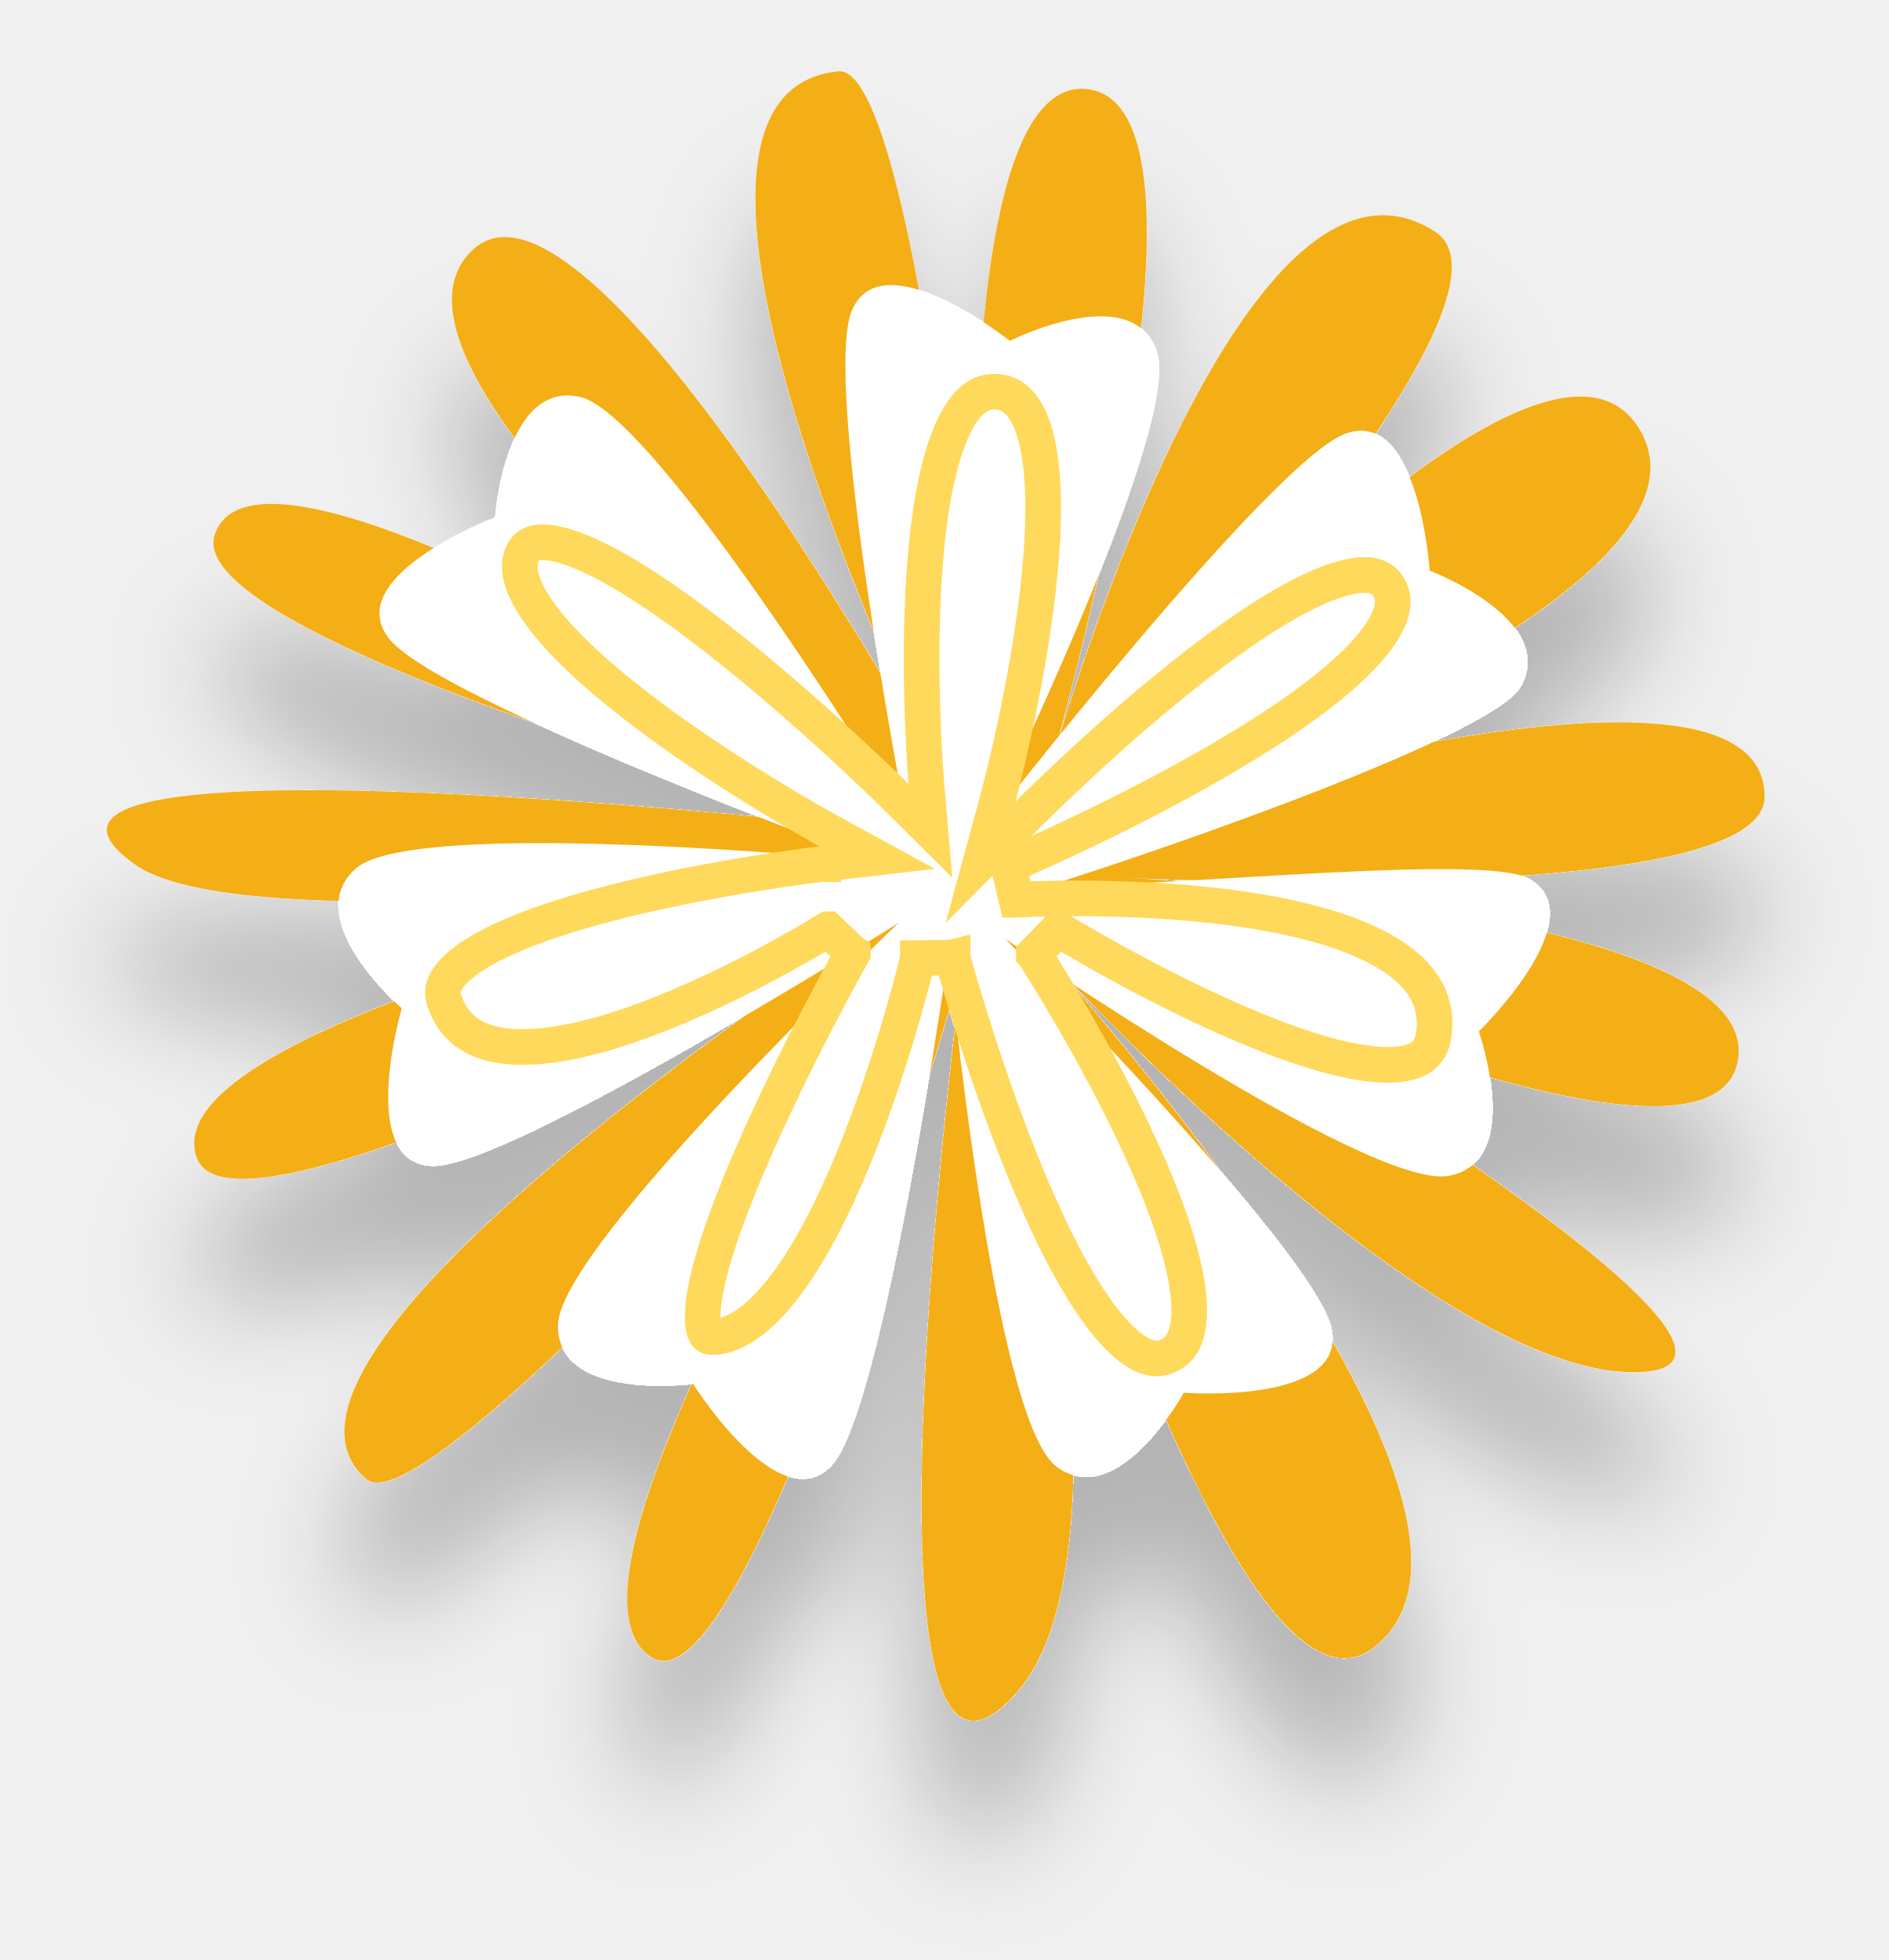
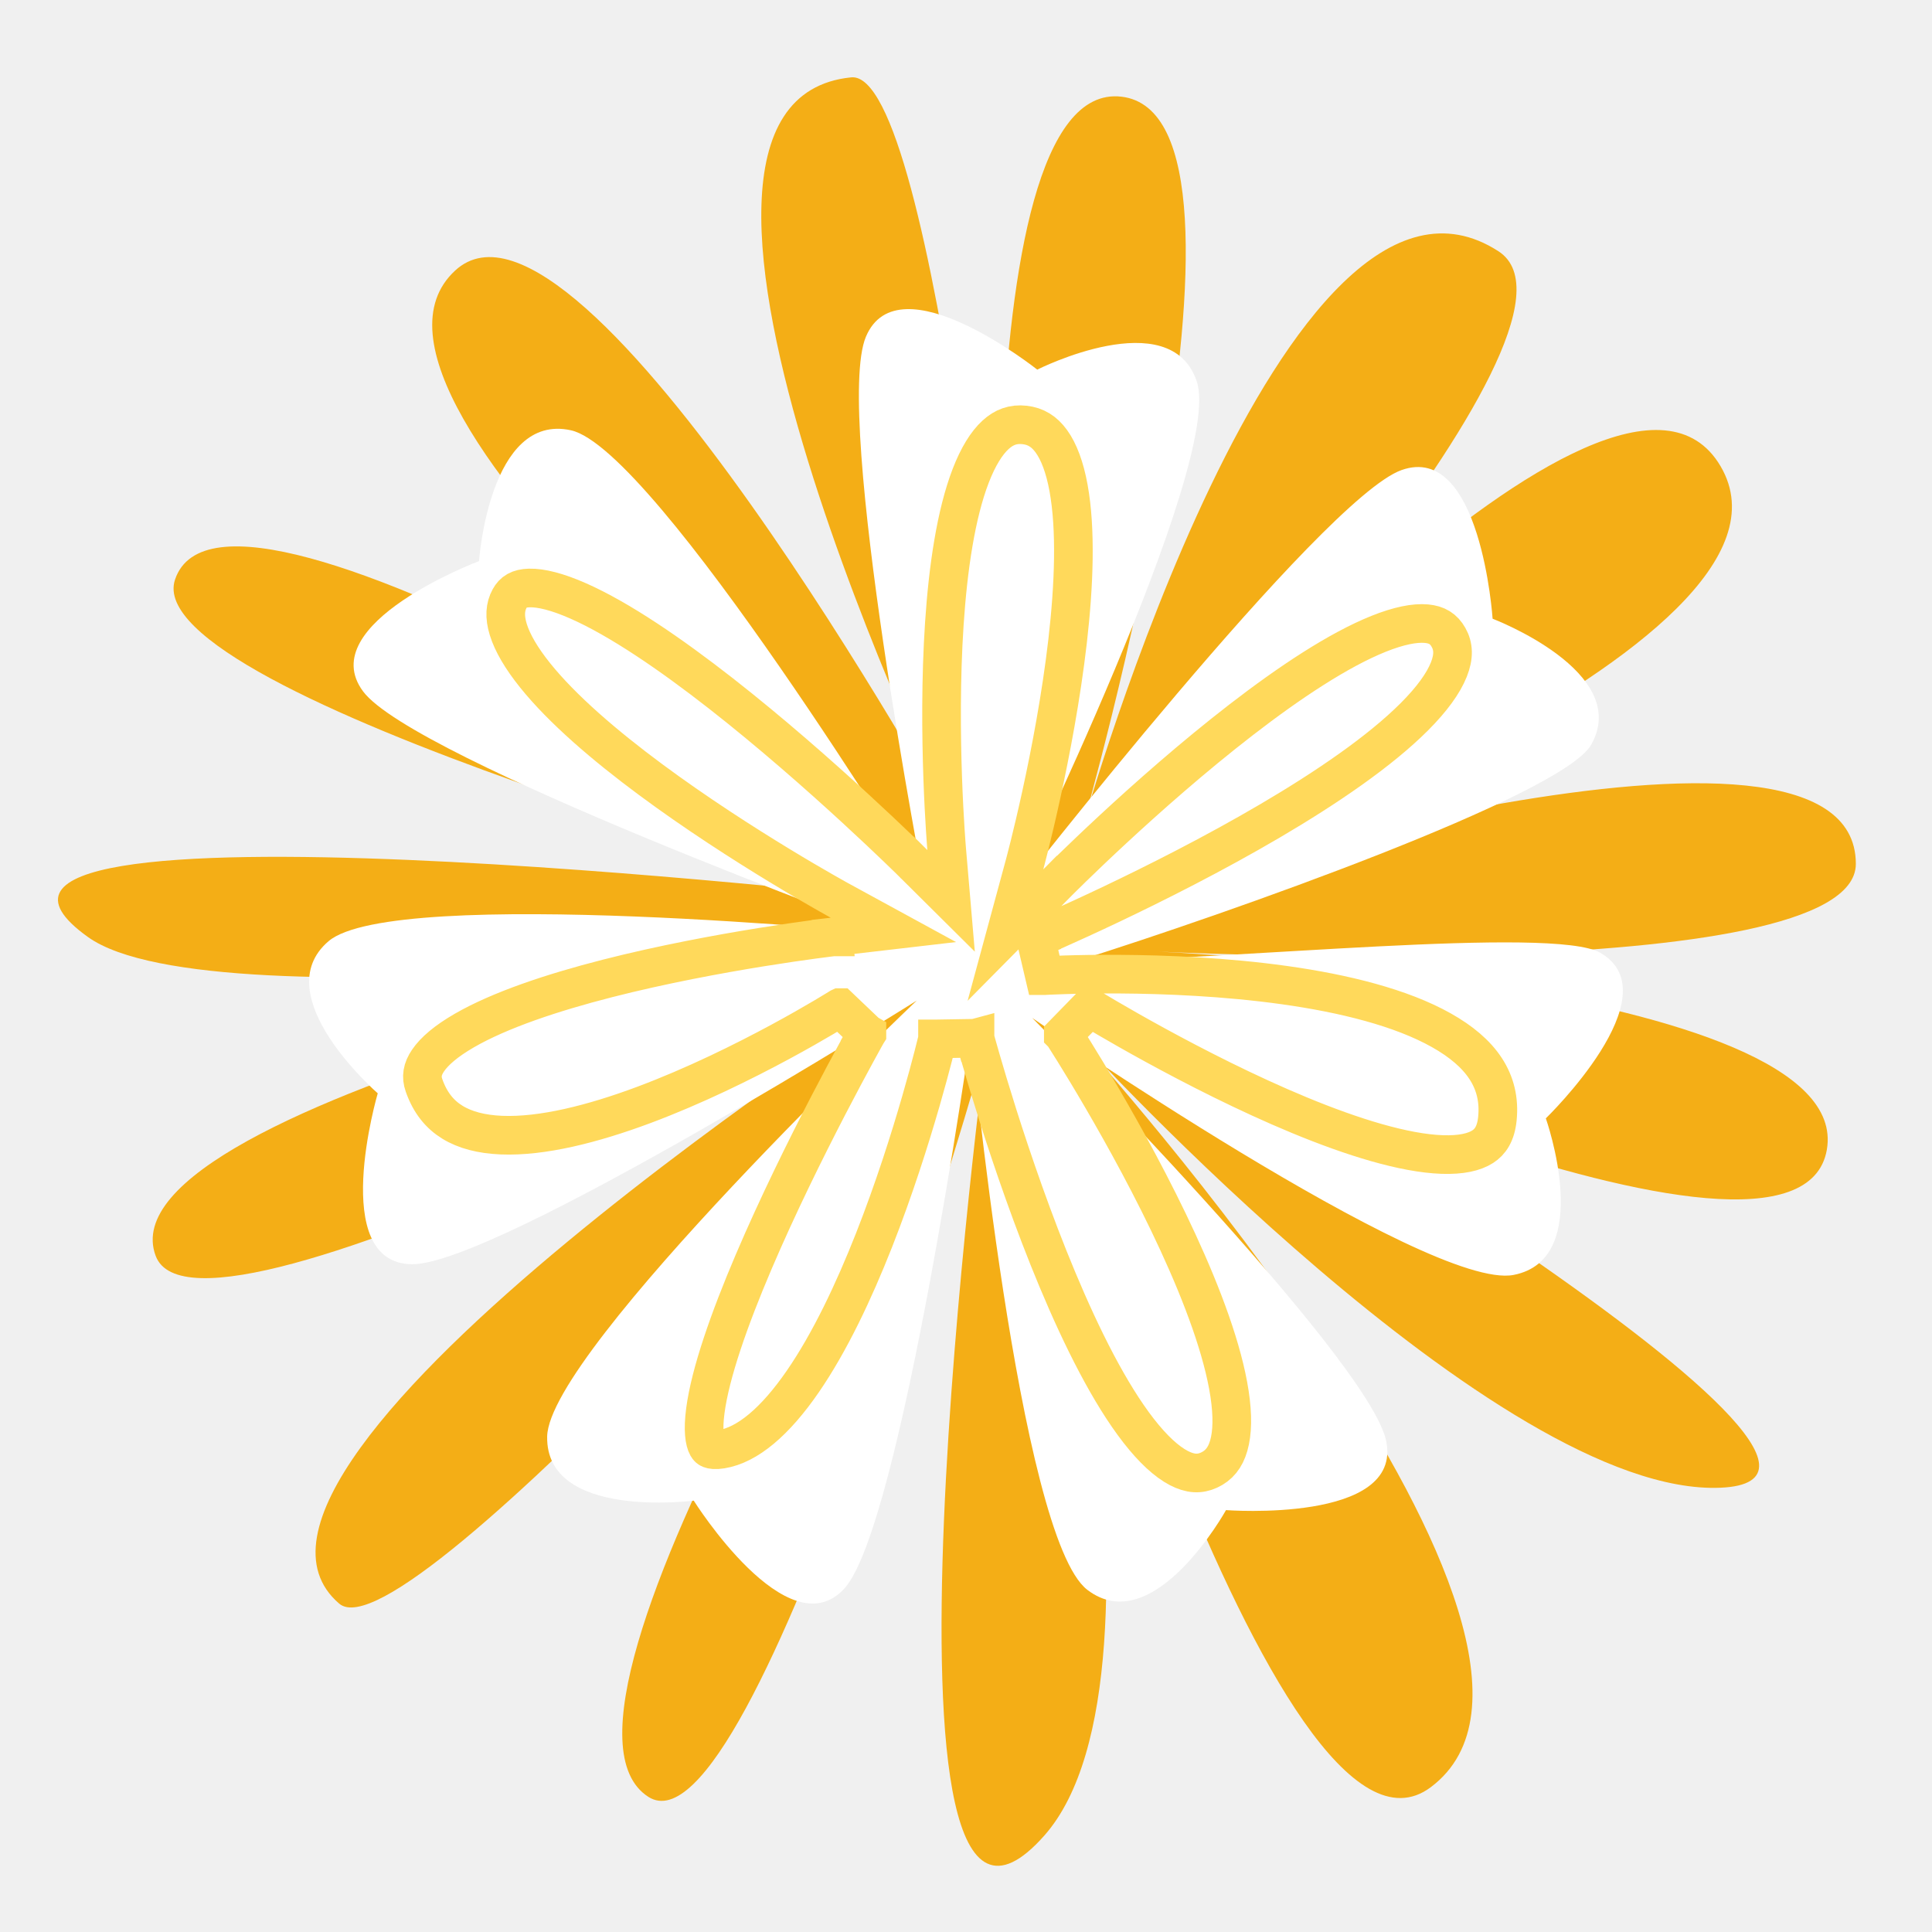
- <svg xmlns="http://www.w3.org/2000/svg" width="106" height="110" viewBox="0 0 106 110" fill="none">
-   <g filter="url(#filter0_d_301_506)">
-     <path d="M36.558 93.004C42.058 96.54 54.058 54.004 54.058 54.004C54.058 54.004 47.195 106.183 57.058 95.004C64.558 86.504 56.558 54.504 56.558 54.504C56.558 54.504 69.058 98.504 77.058 92.504C87.058 85.004 59.058 54.004 59.058 54.004C59.058 54.004 80.558 77.504 92.058 77.004C103.558 76.504 61.558 52.004 61.558 52.004C61.558 52.004 96.058 68.23 97.558 59.504C99.058 50.778 62.558 49.236 62.558 49.236C62.558 49.236 99.058 51.141 99.058 44.715C99.058 34.622 62.558 46.004 62.558 46.004C62.558 46.004 97.558 33.504 92.058 24.134C86.558 14.764 61.558 43.504 61.558 43.504C61.558 43.504 86.584 16.899 80.558 13.004C69.482 5.845 59.058 42.708 59.058 42.708C59.058 42.708 69.558 6.004 61.047 5.004C52.535 4.004 55.058 42.004 55.058 42.004C55.058 42.004 51.428 3.569 47.058 4.004C34.112 5.292 52.284 42.708 52.284 42.708C52.284 42.708 33.058 8.004 26.558 14.004C19.058 20.927 49.558 44.504 49.558 44.504C49.558 44.504 14.73 21.997 12.058 30.004C10.058 35.997 49.058 46.504 49.058 46.504C49.058 46.504 -3.625 40.517 7.558 48.504C14.12 53.19 49.558 48.504 49.558 48.504C49.558 48.504 8.058 57.004 11.058 65.004C13.347 71.108 50.558 51.004 50.558 51.004C50.558 51.004 12.058 75.718 20.558 83.004C24.058 86.004 52.058 54.004 52.058 54.004C52.058 54.004 29.558 88.504 36.558 93.004Z" fill="#F4AE16" />
-     <path d="M56.688 19.132C56.688 19.132 49.502 13.411 47.818 17.433C46.133 21.455 50.879 46.051 50.879 46.051C50.879 46.051 36.933 23.238 32.552 22.272C28.329 21.341 27.794 29.043 27.794 29.043C27.794 29.043 19.195 32.279 21.791 35.783C24.387 39.288 49.139 48.341 49.139 48.341C49.139 48.341 23.413 45.806 20.004 48.718C16.717 51.526 22.552 56.59 22.552 56.59C22.552 56.59 19.962 65.396 24.326 65.436C28.69 65.475 50.45 51.789 50.45 51.789C50.45 51.789 31.4 69.875 31.321 74.356C31.245 78.675 38.908 77.672 38.908 77.672C38.908 77.672 43.789 85.448 46.713 82.212C49.637 78.975 53.255 53.45 53.255 53.45C53.255 53.45 55.72 79.566 59.281 82.29C62.714 84.917 66.458 78.163 66.458 78.163C66.458 78.163 75.62 78.86 74.75 74.588C73.881 70.316 56.426 52.686 56.426 52.686C56.426 52.686 76.941 66.845 81.344 65.99C85.589 65.165 83.012 57.886 83.012 57.886C83.012 57.886 89.61 51.5 85.832 49.316C83.394 47.907 66.567 49.705 58.722 49.747C66.415 47.331 83.879 41.181 85.365 38.538C87.481 34.77 80.257 32.025 80.257 32.025C80.257 32.025 79.65 22.867 75.54 24.332C71.429 25.798 55.387 46.387 55.387 46.387C55.387 46.387 66.358 24.001 64.946 19.748C63.585 15.648 56.688 19.132 56.688 19.132Z" fill="white" />
-     <path d="M47.871 53.491L46.468 52.154C46.467 52.154 46.467 52.154 46.467 52.154L46.467 52.154L46.467 52.154L46.465 52.155L46.455 52.161L46.416 52.186C46.38 52.208 46.326 52.242 46.255 52.285C46.112 52.372 45.902 52.499 45.632 52.659C45.092 52.978 44.315 53.425 43.372 53.934C41.482 54.953 38.945 56.212 36.325 57.191C33.682 58.178 31.056 58.84 28.956 58.754C27.917 58.711 27.067 58.488 26.413 58.084C25.776 57.692 25.265 57.093 24.945 56.172C24.793 55.736 24.851 55.341 25.154 54.895C25.486 54.404 26.105 53.878 27.028 53.344C28.867 52.281 31.575 51.376 34.439 50.644C37.284 49.917 40.203 49.379 42.418 49.022C43.524 48.844 44.451 48.712 45.1 48.624C45.425 48.58 45.68 48.547 45.853 48.526C45.94 48.515 46.006 48.507 46.05 48.502L46.1 48.496L46.112 48.494L46.114 48.494L46.115 48.494L46 47.501L46.115 48.494L49.242 48.131L46.479 46.623L46.479 46.623L46.476 46.621L46.466 46.616L46.424 46.593C46.386 46.572 46.33 46.541 46.256 46.499C46.109 46.417 45.892 46.295 45.616 46.137C45.065 45.822 44.278 45.364 43.344 44.796C41.474 43.659 39.021 42.089 36.671 40.347C34.308 38.596 32.105 36.711 30.693 34.95C29.986 34.068 29.52 33.271 29.308 32.582C29.102 31.914 29.147 31.403 29.378 30.98C29.568 30.631 29.852 30.449 30.394 30.434C31.003 30.418 31.855 30.63 32.933 31.106C35.071 32.051 37.705 33.853 40.309 35.888C42.897 37.912 45.394 40.117 47.248 41.821C48.174 42.672 48.938 43.395 49.469 43.906C49.734 44.161 49.942 44.363 50.083 44.5C50.153 44.569 50.206 44.622 50.242 44.657L50.283 44.697L50.292 44.707L50.295 44.709L50.295 44.709L51 44L50.295 44.71L52.228 46.629L51.996 43.915L51.996 43.915L51.996 43.914L51.996 43.912L51.995 43.9L51.991 43.852C51.988 43.808 51.983 43.743 51.976 43.658C51.963 43.488 51.945 43.236 51.925 42.916C51.884 42.276 51.833 41.359 51.794 40.262C51.717 38.064 51.688 35.153 51.879 32.276C52.072 29.377 52.483 26.601 53.244 24.626C53.625 23.639 54.063 22.933 54.532 22.504C54.97 22.104 55.443 21.931 56.027 21.995C56.608 22.058 57.05 22.332 57.418 22.841C57.809 23.381 58.113 24.188 58.308 25.257C58.697 27.395 58.596 30.251 58.26 33.177C57.925 36.083 57.369 38.975 56.895 41.146C56.658 42.23 56.442 43.131 56.286 43.759C56.208 44.074 56.145 44.32 56.101 44.487C56.08 44.57 56.063 44.634 56.051 44.676L56.039 44.724L56.036 44.735L56.035 44.738L56.035 44.738L55.042 48.4L57.711 45.703L57 45L57.711 45.703L57.711 45.703L57.713 45.701L57.723 45.691L57.761 45.653C57.795 45.619 57.846 45.568 57.912 45.502C58.046 45.369 58.243 45.175 58.495 44.929C59.001 44.437 59.727 43.74 60.61 42.922C62.378 41.284 64.763 39.171 67.247 37.252C69.748 35.32 72.282 33.638 74.357 32.806C75.4 32.388 76.228 32.226 76.832 32.281C77.371 32.33 77.724 32.544 77.975 32.991C78.235 33.452 78.263 33.978 77.991 34.659C77.707 35.373 77.11 36.194 76.212 37.094C74.422 38.888 71.671 40.765 68.739 42.487C65.822 44.201 62.789 45.724 60.48 46.822C59.327 47.37 58.357 47.81 57.677 48.113C57.336 48.264 57.069 48.381 56.886 48.46C56.795 48.5 56.726 48.53 56.679 48.55L56.627 48.572L56.614 48.578L56.611 48.579L56.61 48.579L57 49.5L56.61 48.579L57.059 50.498L57.059 50.498L57.059 50.498L57.059 50.498L57.062 50.498L57.074 50.497L57.126 50.495C57.172 50.492 57.241 50.489 57.332 50.484C57.514 50.476 57.782 50.465 58.125 50.455C58.809 50.433 59.789 50.414 60.962 50.422C63.313 50.437 66.421 50.561 69.486 50.99C72.573 51.422 75.518 52.152 77.603 53.325C79.659 54.481 80.701 55.944 80.505 57.901C80.425 58.696 80.126 59.107 79.745 59.353C79.312 59.632 78.629 59.792 77.646 59.758C75.676 59.688 73.014 58.863 70.256 57.721C67.526 56.591 64.812 55.198 62.773 54.083C61.755 53.527 60.909 53.041 60.319 52.696C60.023 52.523 59.792 52.385 59.636 52.291C59.557 52.244 59.498 52.208 59.458 52.184L59.413 52.156L59.402 52.15L59.4 52.148L59.399 52.148L58.037 53.544L58.037 53.545L58.039 53.547L58.045 53.558L58.073 53.601C58.098 53.639 58.135 53.697 58.183 53.773C58.28 53.925 58.421 54.149 58.599 54.435C58.955 55.009 59.457 55.833 60.039 56.832C61.206 58.832 62.689 61.521 63.967 64.294C65.254 67.084 66.299 69.887 66.64 72.135C66.811 73.26 66.792 74.164 66.6 74.829C66.418 75.457 66.09 75.857 65.581 76.092C65.1 76.314 64.608 76.295 64.016 75.986C63.385 75.657 62.683 75.014 61.937 74.057C60.451 72.15 59.008 69.282 57.735 66.239C56.469 63.214 55.401 60.088 54.648 57.714C54.273 56.527 53.976 55.532 53.774 54.833C53.673 54.484 53.596 54.21 53.543 54.023C53.517 53.929 53.498 53.858 53.485 53.81L53.47 53.757L53.467 53.744L53.466 53.741L53.466 53.74L52.5 54L53.466 53.74L51.527 53.772L51.526 53.772L51.526 53.772L51.526 53.772L51.526 53.774L51.523 53.784L51.513 53.827C51.504 53.864 51.49 53.921 51.472 53.996C51.435 54.145 51.38 54.366 51.308 54.648C51.162 55.213 50.946 56.022 50.664 56.998C50.1 58.952 49.276 61.561 48.236 64.201C47.192 66.848 45.947 69.482 44.551 71.508C43.122 73.582 41.689 74.794 40.34 75.013C40.012 75.066 39.841 75.03 39.765 75C39.708 74.978 39.661 74.945 39.61 74.854C39.469 74.602 39.375 74.034 39.508 73.023C39.764 71.069 40.749 68.267 42.004 65.325C43.247 62.41 44.713 59.452 45.872 57.216C46.451 56.1 46.952 55.167 47.307 54.514C47.485 54.187 47.627 53.93 47.723 53.756C47.772 53.669 47.809 53.602 47.834 53.557L47.862 53.507L47.869 53.495L47.871 53.492L47.871 53.491C47.871 53.491 47.871 53.491 47 53L47.871 53.491Z" stroke="#FFD95B" stroke-width="2" />
-   </g>
-   <defs>
-     <filter id="filter0_d_301_506" x="-3" y="0" width="112" height="113" filterUnits="userSpaceOnUse" color-interpolation-filters="sRGB">
-       <feFlood flood-opacity="0" result="BackgroundImageFix" />
-       <feColorMatrix in="SourceAlpha" type="matrix" values="0 0 0 0 0 0 0 0 0 0 0 0 0 0 0 0 0 0 127 0" result="hardAlpha" />
-       <feOffset dy="7" />
-       <feGaussianBlur stdDeviation="3" />
-       <feComposite in2="hardAlpha" operator="out" />
-       <feColorMatrix type="matrix" values="0 0 0 0 0 0 0 0 0 0 0 0 0 0 0 0 0 0 0.25 0" />
-       <feBlend mode="normal" in2="BackgroundImageFix" result="effect1_dropShadow_301_506" />
-       <feBlend mode="normal" in="SourceGraphic" in2="effect1_dropShadow_301_506" result="shape" />
-     </filter>
-   </defs>
+ <svg xmlns="http://www.w3.org/2000/svg" width="100" height="100" viewBox="0 0 100 100" fill="none">
+   <path d="M33.558 93.004C39.058 96.54 51.058 54.004 51.058 54.004C51.058 54.004 44.195 106.183 54.058 95.004C61.558 86.504 53.558 54.504 53.558 54.504C53.558 54.504 66.058 98.504 74.058 92.504C84.058 85.004 56.058 54.004 56.058 54.004C56.058 54.004 77.558 77.504 89.058 77.004C100.558 76.504 58.558 52.004 58.558 52.004C58.558 52.004 93.058 68.23 94.558 59.504C96.058 50.778 59.558 49.236 59.558 49.236C59.558 49.236 96.058 51.141 96.058 44.715C96.058 34.622 59.558 46.004 59.558 46.004C59.558 46.004 94.558 33.504 89.058 24.134C83.558 14.764 58.558 43.504 58.558 43.504C58.558 43.504 83.584 16.899 77.558 13.004C66.482 5.845 56.058 42.708 56.058 42.708C56.058 42.708 66.558 6.004 58.047 5.004C49.535 4.004 52.058 42.004 52.058 42.004C52.058 42.004 48.428 3.569 44.058 4.004C31.112 5.292 49.284 42.708 49.284 42.708C49.284 42.708 30.058 8.004 23.558 14.004C16.058 20.927 46.558 44.504 46.558 44.504C46.558 44.504 11.73 21.997 9.058 30.004C7.058 35.997 46.058 46.504 46.058 46.504C46.058 46.504 -6.625 40.517 4.558 48.504C11.12 53.19 46.558 48.504 46.558 48.504C46.558 48.504 5.058 57.004 8.058 65.004C10.347 71.108 47.558 51.004 47.558 51.004C47.558 51.004 9.058 75.718 17.558 83.004C21.058 86.004 49.058 54.004 49.058 54.004C49.058 54.004 26.558 88.504 33.558 93.004Z" fill="#F4AE16" />
+   <path d="M53.688 19.132C53.688 19.132 46.502 13.411 44.818 17.433C43.133 21.455 47.879 46.051 47.879 46.051C47.879 46.051 33.933 23.238 29.552 22.272C25.329 21.341 24.794 29.043 24.794 29.043C24.794 29.043 16.195 32.279 18.791 35.783C21.387 39.288 46.139 48.341 46.139 48.341C46.139 48.341 20.413 45.806 17.004 48.718C13.717 51.526 19.552 56.59 19.552 56.59C19.552 56.59 16.962 65.396 21.326 65.436C25.69 65.475 47.45 51.789 47.45 51.789C47.45 51.789 28.4 69.875 28.321 74.356C28.245 78.675 35.908 77.672 35.908 77.672C35.908 77.672 40.789 85.448 43.713 82.212C46.637 78.975 50.255 53.45 50.255 53.45C50.255 53.45 52.72 79.566 56.281 82.29C59.714 84.917 63.458 78.163 63.458 78.163C63.458 78.163 72.62 78.86 71.75 74.588C70.881 70.316 53.426 52.686 53.426 52.686C53.426 52.686 73.941 66.845 78.344 65.99C82.589 65.165 80.012 57.886 80.012 57.886C80.012 57.886 86.61 51.5 82.832 49.316C80.394 47.907 63.567 49.705 55.722 49.747C63.416 47.331 80.879 41.181 82.365 38.538C84.481 34.77 77.257 32.025 77.257 32.025C77.257 32.025 76.65 22.867 72.54 24.332C68.429 25.798 52.387 46.387 52.387 46.387C52.387 46.387 63.358 24.001 61.946 19.748C60.585 15.648 53.688 19.132 53.688 19.132Z" fill="white" />
+   <path d="M50.466 53.74L48.527 53.772L48.526 53.772L48.526 53.772L48.526 53.772L48.526 53.774L48.523 53.784L48.513 53.827C48.504 53.864 48.49 53.921 48.472 53.996C48.435 54.145 48.38 54.366 48.308 54.648C48.162 55.213 47.946 56.022 47.664 56.998C47.1 58.952 46.276 61.561 45.236 64.201C44.192 66.848 42.947 69.482 41.551 71.508C40.122 73.582 38.689 74.794 37.34 75.013C37.012 75.066 36.841 75.03 36.765 75C36.708 74.978 36.661 74.945 36.61 74.854C36.469 74.602 36.375 74.034 36.508 73.023C36.764 71.069 37.749 68.267 39.004 65.325C40.247 62.41 41.713 59.452 42.872 57.216C43.451 56.1 43.952 55.167 44.307 54.514C44.485 54.187 44.627 53.93 44.723 53.756C44.772 53.669 44.809 53.602 44.834 53.557L44.862 53.507L44.869 53.495L44.871 53.492L44.871 53.491C44.871 53.491 44.871 53.491 44 53L44.871 53.491L43.468 52.154C43.467 52.154 43.467 52.154 43.467 52.154L43.467 52.154L43.467 52.154L43.465 52.155L43.455 52.161L43.416 52.186C43.38 52.208 43.326 52.242 43.255 52.285C43.112 52.372 42.902 52.499 42.632 52.659C42.092 52.978 41.315 53.425 40.372 53.934C38.482 54.953 35.945 56.212 33.325 57.191C30.682 58.178 28.056 58.84 25.956 58.754C24.917 58.711 24.067 58.488 23.413 58.084C22.776 57.692 22.265 57.093 21.945 56.172C21.793 55.736 21.851 55.341 22.154 54.895C22.486 54.404 23.105 53.878 24.028 53.344C25.867 52.281 28.575 51.376 31.439 50.644C34.284 49.917 37.203 49.379 39.418 49.022C40.524 48.844 41.451 48.712 42.1 48.624C42.425 48.58 42.68 48.547 42.853 48.526C42.94 48.515 43.006 48.507 43.05 48.502L43.1 48.496L43.112 48.494L43.114 48.494L43.115 48.494L43 47.501L43.115 48.494L46.242 48.131L43.479 46.623L43.479 46.623L43.476 46.621L43.466 46.616L43.424 46.593C43.386 46.572 43.33 46.541 43.256 46.499C43.109 46.417 42.892 46.295 42.616 46.137C42.065 45.822 41.278 45.364 40.344 44.796C38.474 43.659 36.021 42.089 33.671 40.347C31.308 38.596 29.105 36.711 27.693 34.95C26.986 34.068 26.52 33.271 26.308 32.582C26.102 31.914 26.147 31.403 26.378 30.98C26.568 30.631 26.852 30.449 27.394 30.434C28.003 30.418 28.855 30.63 29.933 31.106C32.071 32.051 34.705 33.853 37.309 35.888C39.897 37.912 42.394 40.117 44.248 41.821C45.174 42.672 45.938 43.395 46.469 43.906C46.734 44.161 46.942 44.363 47.083 44.5C47.153 44.569 47.206 44.622 47.242 44.657L47.283 44.697L47.292 44.707L47.295 44.709L47.295 44.709L48 44L47.295 44.71L49.228 46.629L48.996 43.915L48.996 43.915L48.996 43.914L48.996 43.912L48.995 43.9L48.991 43.852C48.988 43.808 48.983 43.743 48.976 43.658C48.963 43.488 48.945 43.236 48.925 42.916C48.884 42.276 48.833 41.359 48.794 40.262C48.717 38.064 48.688 35.153 48.879 32.276C49.072 29.377 49.483 26.601 50.244 24.626C50.625 23.639 51.063 22.933 51.532 22.504C51.97 22.104 52.443 21.931 53.027 21.995C53.608 22.058 54.05 22.332 54.418 22.841C54.809 23.381 55.113 24.188 55.308 25.257C55.697 27.395 55.596 30.251 55.26 33.177C54.925 36.083 54.369 38.975 53.895 41.146C53.658 42.23 53.442 43.131 53.286 43.759C53.208 44.074 53.145 44.32 53.101 44.487C53.08 44.57 53.063 44.634 53.051 44.676L53.039 44.724L53.036 44.735L53.035 44.738L53.035 44.738L52.042 48.4L54.711 45.703L54 45L54.711 45.703L54.711 45.703L54.713 45.701L54.723 45.691L54.761 45.653C54.795 45.619 54.846 45.568 54.912 45.502C55.046 45.369 55.243 45.175 55.495 44.929C56.001 44.437 56.727 43.74 57.61 42.922C59.378 41.284 61.763 39.171 64.247 37.252C66.748 35.32 69.282 33.638 71.357 32.806C72.4 32.388 73.228 32.226 73.832 32.281C74.371 32.33 74.724 32.544 74.975 32.991C75.235 33.452 75.263 33.978 74.991 34.659C74.707 35.373 74.11 36.194 73.212 37.094C71.422 38.888 68.671 40.765 65.739 42.487C62.822 44.201 59.789 45.724 57.48 46.822C56.327 47.37 55.357 47.81 54.677 48.113C54.336 48.264 54.069 48.381 53.886 48.46C53.795 48.5 53.726 48.53 53.679 48.55L53.627 48.572L53.614 48.578L53.611 48.579L53.61 48.579L54 49.5L53.61 48.579L54.059 50.498L54.059 50.498L54.059 50.498L54.059 50.498L54.062 50.498L54.074 50.497L54.126 50.495C54.172 50.492 54.241 50.489 54.332 50.484C54.514 50.476 54.782 50.465 55.125 50.455C55.809 50.433 56.789 50.414 57.962 50.422C60.313 50.437 63.421 50.561 66.486 50.99C69.573 51.422 72.518 52.152 74.603 53.325C76.659 54.481 77.701 55.944 77.505 57.901C77.425 58.696 77.126 59.107 76.745 59.353C76.312 59.632 75.629 59.792 74.646 59.758C72.676 59.688 70.014 58.863 67.256 57.721C64.526 56.591 61.812 55.198 59.773 54.083C58.755 53.527 57.909 53.041 57.319 52.696C57.023 52.523 56.792 52.385 56.636 52.291C56.557 52.244 56.498 52.208 56.458 52.184L56.413 52.156L56.402 52.15L56.4 52.148L56.399 52.148L55.037 53.544L55.037 53.545L55.039 53.547L55.045 53.558L55.073 53.601C55.098 53.639 55.135 53.697 55.183 53.773C55.28 53.925 55.421 54.149 55.599 54.435C55.955 55.009 56.457 55.833 57.039 56.832C58.206 58.832 59.689 61.521 60.967 64.294C62.254 67.084 63.299 69.887 63.64 72.135C63.811 73.26 63.792 74.164 63.599 74.829C63.418 75.457 63.09 75.857 62.581 76.092C62.1 76.314 61.608 76.295 61.016 75.986C60.385 75.657 59.683 75.014 58.937 74.057C57.451 72.15 56.008 69.282 54.735 66.239C53.469 63.214 52.401 60.088 51.648 57.714C51.273 56.527 50.976 55.532 50.774 54.833C50.673 54.484 50.596 54.21 50.543 54.023C50.517 53.929 50.498 53.858 50.485 53.81L50.47 53.757L50.467 53.744L50.466 53.741L50.466 53.74L49.5 54L50.466 53.74Z" stroke="#FFD95B" stroke-width="2" />
</svg>
